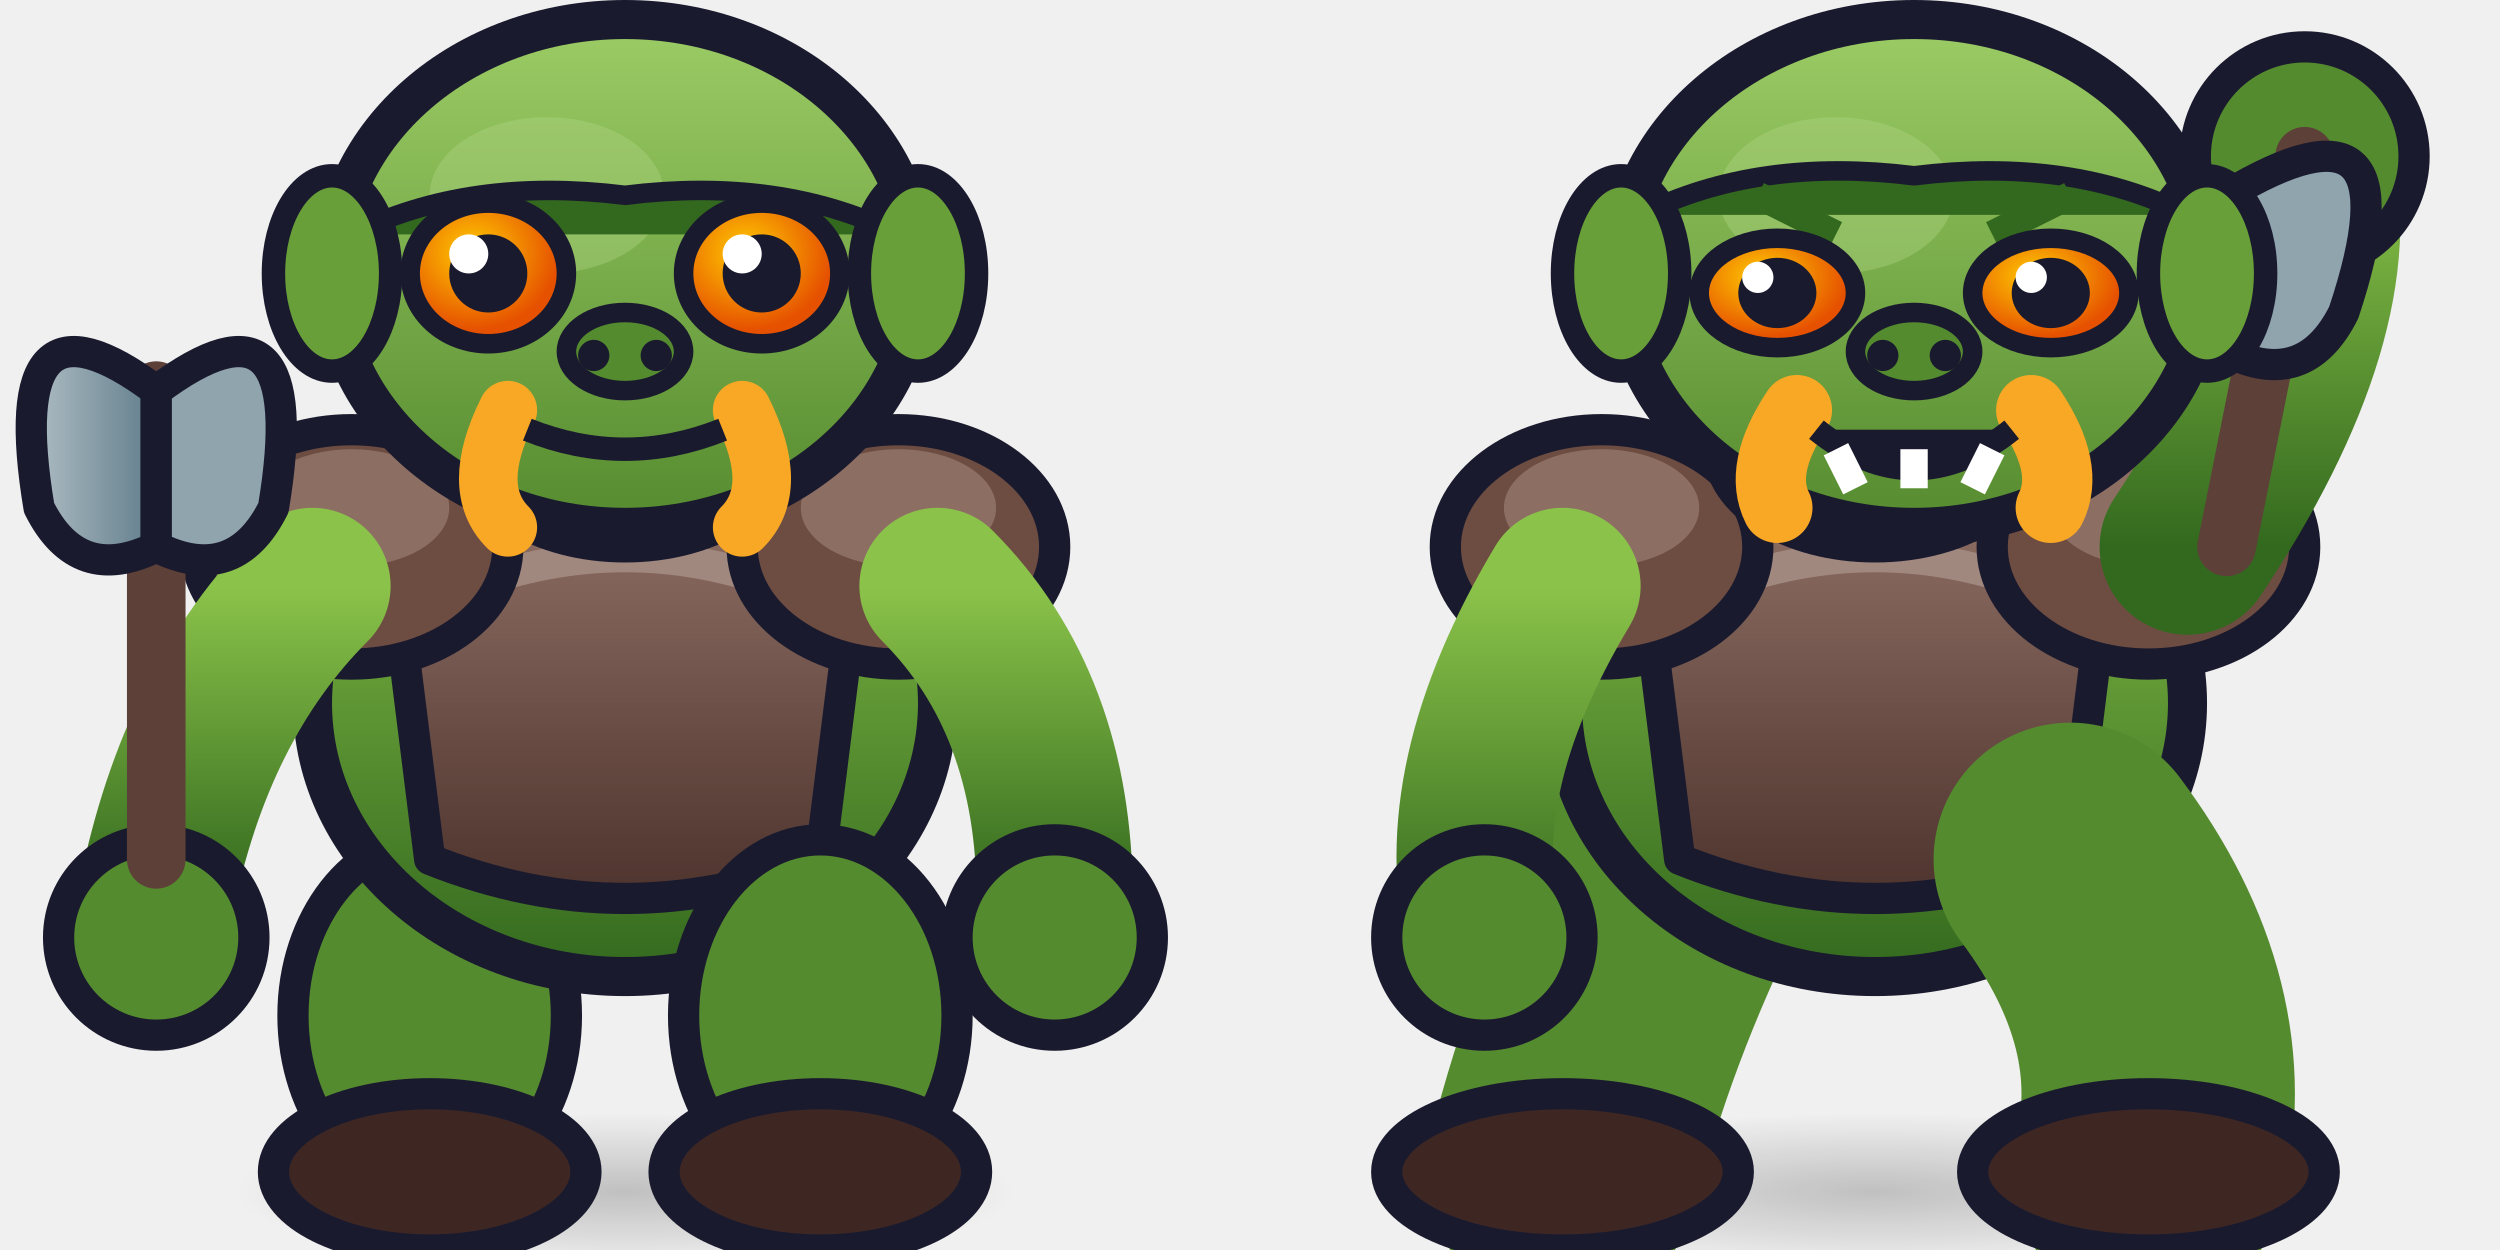
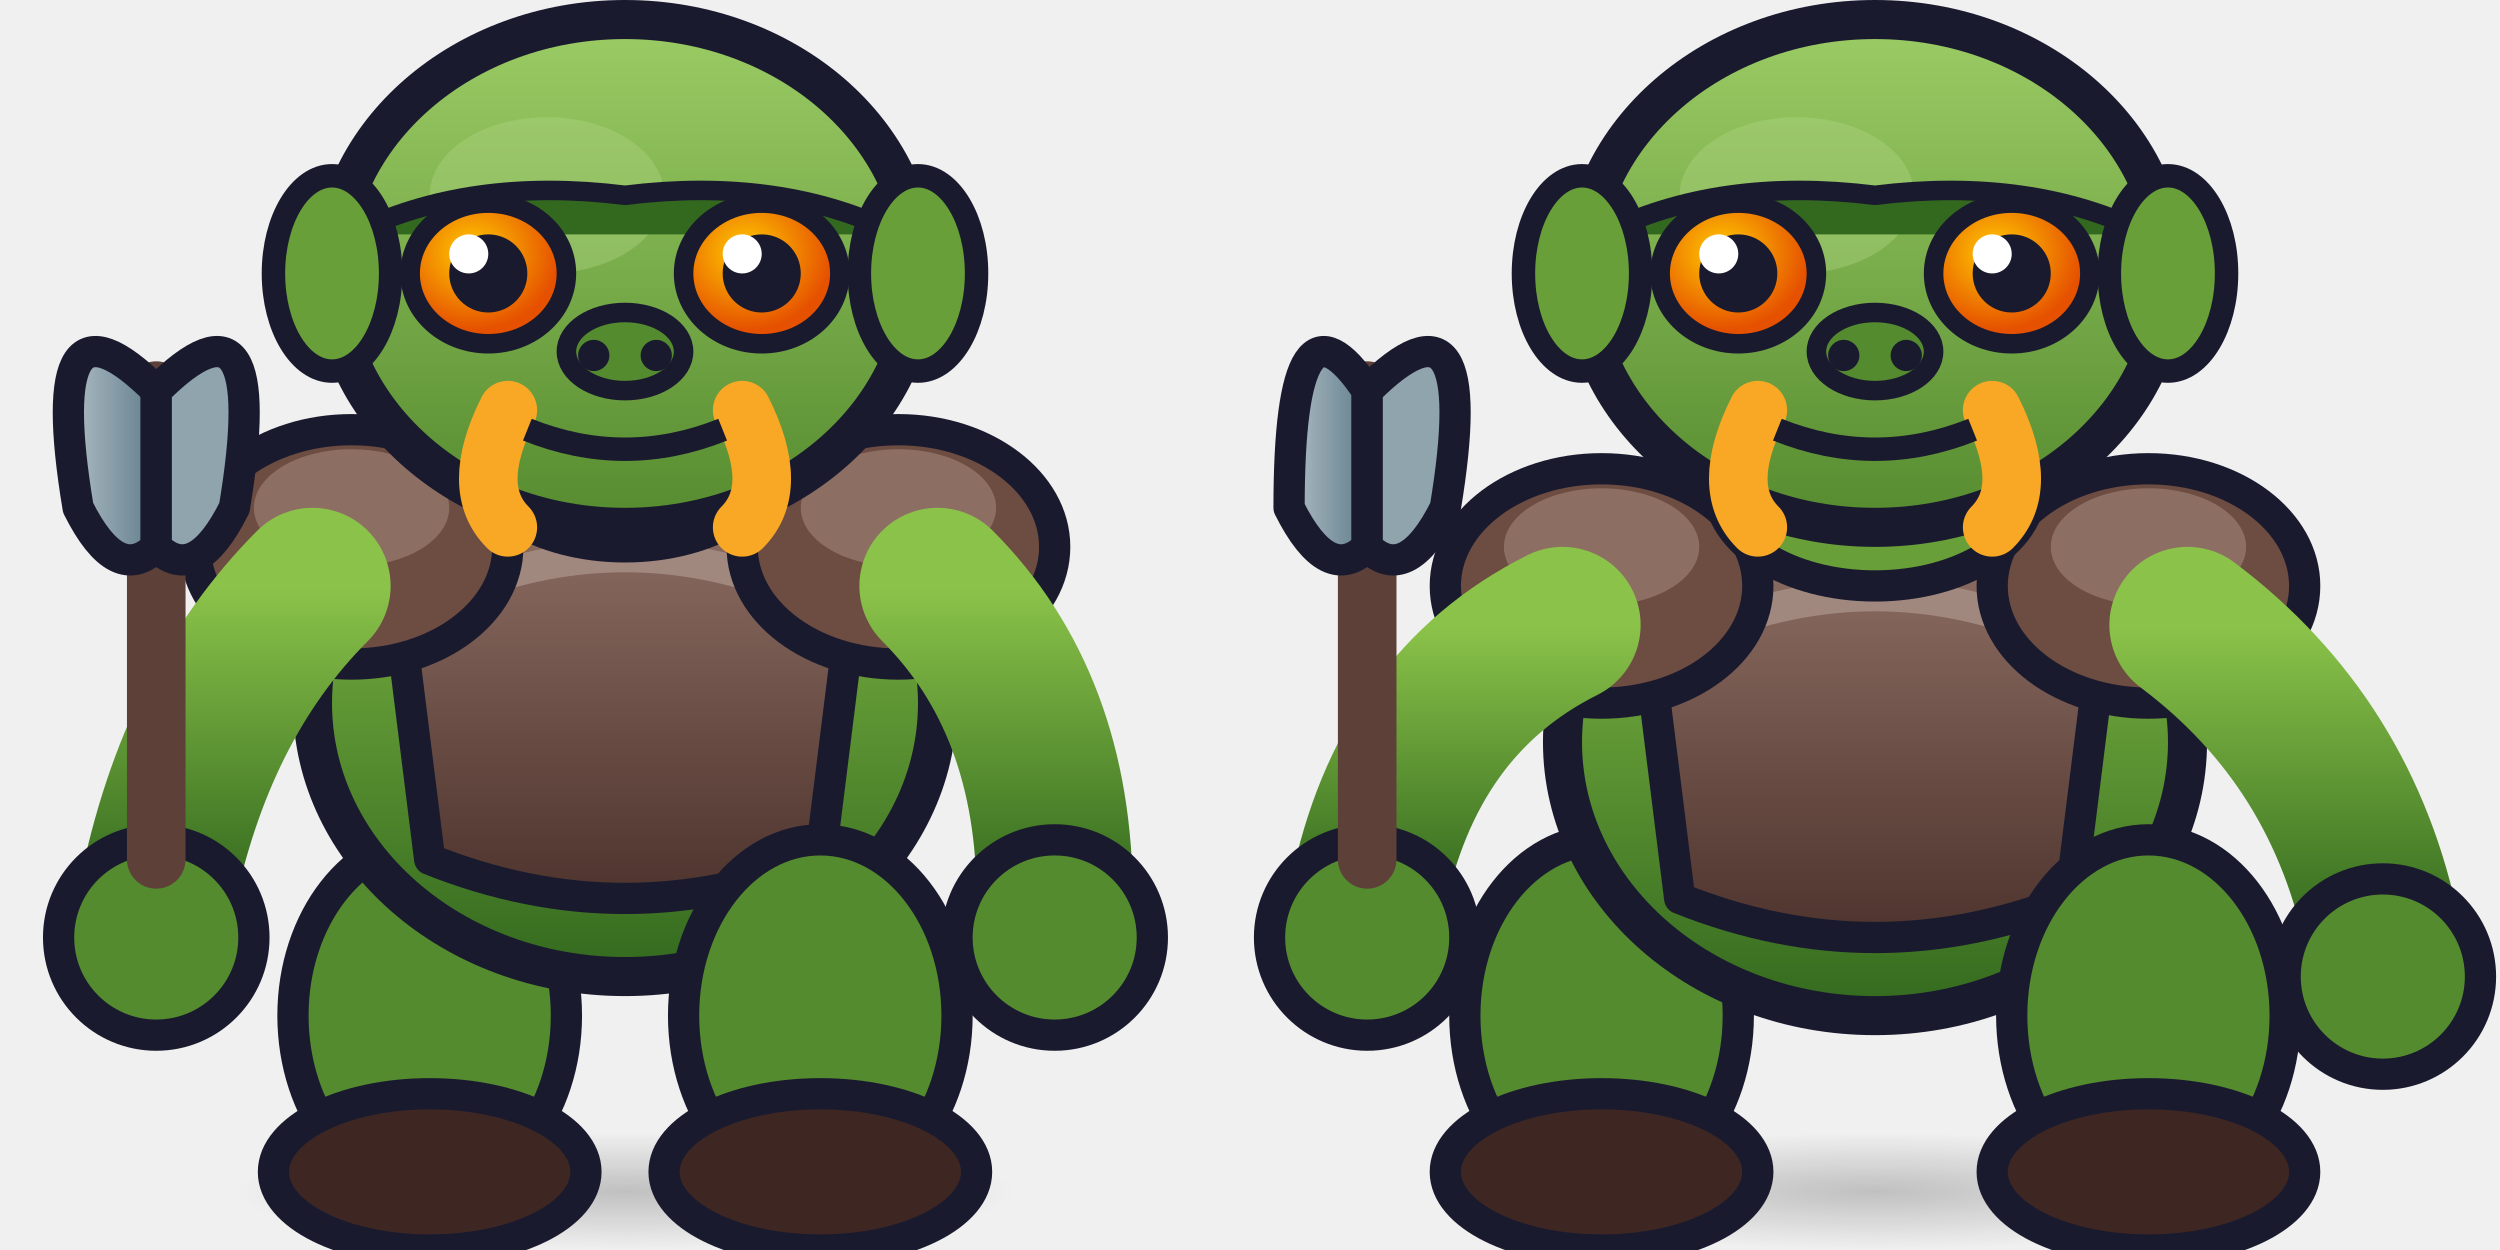
- <svg xmlns="http://www.w3.org/2000/svg" viewBox="0 0 64 32" width="64" height="32" shape-rendering="geometricPrecision">
+ <svg xmlns="http://www.w3.org/2000/svg" viewBox="0 0 64 32" width="256" height="128" shape-rendering="geometricPrecision">
  <defs>
    <linearGradient id="orc-body" x1="0" y1="0" x2="0" y2="1">
      <stop offset="0%" stop-color="#8bc34a" />
      <stop offset="100%" stop-color="#33691e" />
    </linearGradient>
    <linearGradient id="orc-head" x1="0" y1="0" x2="0" y2="1">
      <stop offset="0%" stop-color="#9ccc65" />
      <stop offset="100%" stop-color="#558b2f" />
    </linearGradient>
    <linearGradient id="orc-armor" x1="0" y1="0" x2="0" y2="1">
      <stop offset="0%" stop-color="#8d6e63" />
      <stop offset="100%" stop-color="#4e342e" />
    </linearGradient>
    <linearGradient id="orc-axe" x1="0" y1="0" x2="1" y2="0">
      <stop offset="0%" stop-color="#b0bec5" />
      <stop offset="100%" stop-color="#607d8b" />
    </linearGradient>
    <radialGradient id="orc-eye" cx="40%" cy="35%" r="55%">
      <stop offset="0%" stop-color="#ffcc02" />
      <stop offset="100%" stop-color="#e65100" />
    </radialGradient>
    <radialGradient id="orc-shadow" cx="50%" cy="50%" r="50%">
      <stop offset="0%" stop-color="#000000" stop-opacity="0.2" />
      <stop offset="100%" stop-color="#000000" stop-opacity="0" />
    </radialGradient>
  </defs>
  <g stroke="#1a1a2e" stroke-linejoin="round">
-     <ellipse cx="16" cy="30.5" rx="10" ry="2" fill="url(#orc-shadow)" stroke="none" />
+     <ellipse cx="16" cy="30.5" rx="10" ry="1.5" fill="url(#orc-shadow)" stroke="none" />
    <ellipse cx="11" cy="26" rx="3.5" ry="4.5" fill="#558b2f" stroke-width="0.8" />
    <ellipse cx="11" cy="30" rx="4" ry="2" fill="#3e2723" stroke-width="0.8" />
    <ellipse cx="16" cy="18" rx="8" ry="7" fill="url(#orc-body)" stroke-width="1" />
    <path d="M10,14 Q16,12 22,14 L21,22 Q16,24 11,22 Z" fill="url(#orc-armor)" stroke-width="0.8" />
    <path d="M12,15 Q16,13.5 20,15" fill="none" stroke="#a1887f" stroke-width="0.8" />
    <ellipse cx="9" cy="14" rx="4" ry="3" fill="#6d4c41" stroke-width="0.8" />
    <ellipse cx="9" cy="13" rx="2.5" ry="1.5" fill="#8d6e63" stroke="none" />
    <ellipse cx="23" cy="14" rx="4" ry="3" fill="#6d4c41" stroke-width="0.8" />
    <ellipse cx="23" cy="13" rx="2.5" ry="1.5" fill="#8d6e63" stroke="none" />
    <path d="M8,15 Q5,18 4,23" stroke="url(#orc-body)" stroke-width="4" fill="none" stroke-linecap="round" />
    <circle cx="4" cy="24" r="2.5" fill="#558b2f" stroke-width="0.8" />
    <line x1="4" y1="22" x2="4" y2="10" stroke="#5d4037" stroke-width="1.5" stroke-linecap="round" />
-     <path d="M4,10 Q0,7 1,13 Q2,15 4,14 Z" fill="url(#orc-axe)" stroke-width="0.8" />
-     <path d="M4,10 Q8,7 7,13 Q6,15 4,14 Z" fill="#90a4ae" stroke-width="0.8" />
+     <path d="M4,10 Q1,7 2,13 Q3,15 4,14 Z" fill="url(#orc-axe)" stroke-width="0.8" />
+     <path d="M4,10 Q7,7 6,13 Q5,15 4,14 Z" fill="#90a4ae" stroke-width="0.8" />
    <path d="M24,15 Q27,18 27,23" stroke="url(#orc-body)" stroke-width="4" fill="none" stroke-linecap="round" />
    <circle cx="27" cy="24" r="2.5" fill="#558b2f" stroke-width="0.8" />
    <ellipse cx="21" cy="26" rx="3.5" ry="4.5" fill="#558b2f" stroke-width="0.8" />
    <ellipse cx="21" cy="30" rx="4" ry="2" fill="#3e2723" stroke-width="0.8" />
    <ellipse cx="16" cy="11.5" rx="4" ry="2.5" fill="#689f38" stroke-width="0.8" />
    <ellipse cx="16" cy="7" rx="7.5" ry="6.5" fill="url(#orc-head)" stroke-width="1" />
    <ellipse cx="14" cy="5" rx="3" ry="2" fill="#aed581" opacity="0.4" stroke="none" />
    <path d="M9,6 Q12,4.5 16,5 Q20,4.5 23,6" fill="#33691e" stroke-width="0.5" />
    <ellipse cx="12.5" cy="7" rx="2" ry="1.8" fill="url(#orc-eye)" stroke-width="0.5" />
    <ellipse cx="12.5" cy="7" rx="1" ry="1" fill="#1a1a2e" stroke="none" />
    <circle cx="12" cy="6.5" r="0.5" fill="white" stroke="none" />
    <ellipse cx="19.5" cy="7" rx="2" ry="1.8" fill="url(#orc-eye)" stroke-width="0.5" />
    <ellipse cx="19.5" cy="7" rx="1" ry="1" fill="#1a1a2e" stroke="none" />
    <circle cx="19" cy="6.5" r="0.5" fill="white" stroke="none" />
    <ellipse cx="16" cy="9" rx="1.5" ry="1" fill="#558b2f" stroke-width="0.5" />
    <circle cx="15.2" cy="9.1" r="0.4" fill="#1a1a2e" stroke="none" />
    <circle cx="16.8" cy="9.1" r="0.4" fill="#1a1a2e" stroke="none" />
    <path d="M13,10.5 Q12,12.5 13,13.5" fill="none" stroke="#f9a825" stroke-width="1.5" stroke-linecap="round" />
    <path d="M19,10.5 Q20,12.5 19,13.5" fill="none" stroke="#f9a825" stroke-width="1.5" stroke-linecap="round" />
    <path d="M13.5,11 Q16,12 18.5,11" fill="none" stroke="#1a1a2e" stroke-width="0.6" />
    <ellipse cx="8.5" cy="7" rx="1.5" ry="2.5" fill="#689f38" stroke-width="0.6" />
    <ellipse cx="23.5" cy="7" rx="1.5" ry="2.5" fill="#689f38" stroke-width="0.6" />
  </g>
  <g transform="translate(32,0)" stroke="#1a1a2e" stroke-linejoin="round">
-     <ellipse cx="16" cy="30.5" rx="11" ry="2" fill="url(#orc-shadow)" stroke="none" />
-     <path d="M11,22 Q9,26 8,30" stroke="#558b2f" stroke-width="7" fill="none" stroke-linecap="round" />
-     <ellipse cx="8" cy="30" rx="4.5" ry="2" fill="#3e2723" stroke-width="0.8" />
-     <ellipse cx="16" cy="18" rx="8" ry="7" fill="url(#orc-body)" stroke-width="1" />
-     <path d="M10,14 Q16,12 22,14 L21,22 Q16,24 11,22 Z" fill="url(#orc-armor)" stroke-width="0.8" />
-     <path d="M12,15 Q16,13.5 20,15" fill="none" stroke="#a1887f" stroke-width="0.8" />
-     <ellipse cx="9" cy="14" rx="4" ry="3" fill="#6d4c41" stroke-width="0.8" />
-     <ellipse cx="9" cy="13" rx="2.5" ry="1.5" fill="#8d6e63" stroke="none" />
-     <ellipse cx="23" cy="14" rx="4" ry="3" fill="#6d4c41" stroke-width="0.8" />
-     <ellipse cx="23" cy="13" rx="2.5" ry="1.5" fill="#8d6e63" stroke="none" />
-     <path d="M24,14 Q28,8 27,4" stroke="url(#orc-body)" stroke-width="4.5" fill="none" stroke-linecap="round" />
-     <circle cx="27" cy="4" r="2.8" fill="#558b2f" stroke-width="0.8" />
-     <line x1="27" y1="4" x2="25" y2="14" stroke="#5d4037" stroke-width="1.5" stroke-linecap="round" />
-     <path d="M25,5 Q20,2 22,8 Q23,10 25,9 Z" fill="url(#orc-axe)" stroke-width="0.8" />
-     <path d="M25,5 Q30,2 28,8 Q27,10 25,9 Z" fill="#90a4ae" stroke-width="0.8" />
-     <path d="M8,15 Q5,20 6,24" stroke="url(#orc-body)" stroke-width="4" fill="none" stroke-linecap="round" />
-     <circle cx="6" cy="24" r="2.5" fill="#558b2f" stroke-width="0.8" />
-     <path d="M21,22 Q24,26 23,30" stroke="#558b2f" stroke-width="7" fill="none" stroke-linecap="round" />
-     <ellipse cx="23" cy="30" rx="4.5" ry="2" fill="#3e2723" stroke-width="0.8" />
-     <ellipse cx="16" cy="11.5" rx="4" ry="2.5" fill="#689f38" stroke-width="0.8" />
-     <ellipse cx="17" cy="7" rx="7.5" ry="6.5" fill="url(#orc-head)" stroke-width="1" />
-     <ellipse cx="15" cy="5" rx="3" ry="2" fill="#aed581" opacity="0.4" stroke="none" />
-     <path d="M10,5.5 Q13,4 17,4.5 Q21,4 24,5.5" fill="#33691e" stroke-width="0.5" />
-     <line x1="13" y1="5" x2="15" y2="6" stroke="#33691e" stroke-width="0.7" />
-     <line x1="21" y1="5" x2="19" y2="6" stroke="#33691e" stroke-width="0.7" />
-     <ellipse cx="13.5" cy="7.5" rx="2" ry="1.4" fill="url(#orc-eye)" stroke-width="0.5" />
-     <ellipse cx="13.5" cy="7.5" rx="1" ry="0.9" fill="#1a1a2e" stroke="none" />
-     <circle cx="13" cy="7.1" r="0.4" fill="white" stroke="none" />
-     <ellipse cx="20.5" cy="7.5" rx="2" ry="1.4" fill="url(#orc-eye)" stroke-width="0.5" />
-     <ellipse cx="20.5" cy="7.5" rx="1" ry="0.9" fill="#1a1a2e" stroke="none" />
-     <circle cx="20" cy="7.1" r="0.4" fill="white" stroke="none" />
-     <ellipse cx="17" cy="9" rx="1.5" ry="1" fill="#558b2f" stroke-width="0.5" />
-     <circle cx="16.2" cy="9.1" r="0.4" fill="#1a1a2e" stroke="none" />
-     <circle cx="17.8" cy="9.1" r="0.4" fill="#1a1a2e" stroke="none" />
-     <path d="M14,10.5 Q13,12 13.5,13" fill="none" stroke="#f9a825" stroke-width="1.8" stroke-linecap="round" />
-     <path d="M20,10.5 Q21,12 20.5,13" fill="none" stroke="#f9a825" stroke-width="1.8" stroke-linecap="round" />
-     <path d="M14.5,11 Q17,13 19.5,11" fill="#1a1a2e" stroke-width="0.6" />
-     <path d="M15,11.5 L15.5,12.5 M17,11.5 L17,12.5 M19,11.5 L18.5,12.5" fill="none" stroke="white" stroke-width="0.7" />
-     <ellipse cx="9.5" cy="7" rx="1.5" ry="2.5" fill="#689f38" stroke-width="0.6" />
-     <ellipse cx="24.5" cy="7" rx="1.5" ry="2.5" fill="#689f38" stroke-width="0.6" />
+     <ellipse cx="16" cy="30.5" rx="10" ry="1.5" fill="url(#orc-shadow)" stroke="none" />
+     <ellipse cx="9" cy="26" rx="3.5" ry="4.5" fill="#558b2f" stroke-width="0.8" />
+     <ellipse cx="9" cy="30" rx="4" ry="2" fill="#3e2723" stroke-width="0.8" />
+     <ellipse cx="16" cy="19" rx="8" ry="7" fill="url(#orc-body)" stroke-width="1" />
+     <path d="M10,15 Q16,13 22,15 L21,23 Q16,25 11,23 Z" fill="url(#orc-armor)" stroke-width="0.8" />
+     <path d="M12,16 Q16,14.5 20,16" fill="none" stroke="#a1887f" stroke-width="0.8" />
+     <ellipse cx="9" cy="15" rx="4" ry="3" fill="#6d4c41" stroke-width="0.8" />
+     <ellipse cx="9" cy="14" rx="2.5" ry="1.5" fill="#8d6e63" stroke="none" />
+     <ellipse cx="23" cy="15" rx="4" ry="3" fill="#6d4c41" stroke-width="0.8" />
+     <ellipse cx="23" cy="14" rx="2.5" ry="1.5" fill="#8d6e63" stroke="none" />
+     <path d="M8,16 Q4,18 3,23" stroke="url(#orc-body)" stroke-width="4" fill="none" stroke-linecap="round" />
+     <circle cx="3" cy="24" r="2.5" fill="#558b2f" stroke-width="0.8" />
+     <line x1="3" y1="22" x2="3" y2="10" stroke="#5d4037" stroke-width="1.5" stroke-linecap="round" />
+     <path d="M3,10 Q1,7 1,13 Q2,15 3,14 Z" fill="url(#orc-axe)" stroke-width="0.8" />
+     <path d="M3,10 Q6,7 5,13 Q4,15 3,14 Z" fill="#90a4ae" stroke-width="0.8" />
+     <path d="M24,16 Q28,19 29,24" stroke="url(#orc-body)" stroke-width="4" fill="none" stroke-linecap="round" />
+     <circle cx="29" cy="25" r="2.5" fill="#558b2f" stroke-width="0.8" />
+     <ellipse cx="23" cy="26" rx="3.5" ry="4.5" fill="#558b2f" stroke-width="0.8" />
+     <ellipse cx="23" cy="30" rx="4" ry="2" fill="#3e2723" stroke-width="0.8" />
+     <ellipse cx="16" cy="12.5" rx="4" ry="2.5" fill="#689f38" stroke-width="0.8" />
+     <ellipse cx="16" cy="7" rx="7.5" ry="6.5" fill="url(#orc-head)" stroke-width="1" />
+     <ellipse cx="14" cy="5" rx="3" ry="2" fill="#aed581" opacity="0.4" stroke="none" />
+     <path d="M9,6 Q12,4.5 16,5 Q20,4.5 23,6" fill="#33691e" stroke-width="0.5" />
+     <ellipse cx="12.5" cy="7" rx="2" ry="1.8" fill="url(#orc-eye)" stroke-width="0.5" />
+     <ellipse cx="12.5" cy="7" rx="1" ry="1" fill="#1a1a2e" stroke="none" />
+     <circle cx="12" cy="6.5" r="0.5" fill="white" stroke="none" />
+     <ellipse cx="19.5" cy="7" rx="2" ry="1.8" fill="url(#orc-eye)" stroke-width="0.5" />
+     <ellipse cx="19.5" cy="7" rx="1" ry="1" fill="#1a1a2e" stroke="none" />
+     <circle cx="19" cy="6.5" r="0.5" fill="white" stroke="none" />
+     <ellipse cx="16" cy="9" rx="1.5" ry="1" fill="#558b2f" stroke-width="0.5" />
+     <circle cx="15.2" cy="9.1" r="0.4" fill="#1a1a2e" stroke="none" />
+     <circle cx="16.8" cy="9.1" r="0.4" fill="#1a1a2e" stroke="none" />
+     <path d="M13,10.5 Q12,12.5 13,13.5" fill="none" stroke="#f9a825" stroke-width="1.5" stroke-linecap="round" />
+     <path d="M19,10.5 Q20,12.5 19,13.5" fill="none" stroke="#f9a825" stroke-width="1.5" stroke-linecap="round" />
+     <path d="M13.5,11 Q16,12 18.5,11" fill="none" stroke="#1a1a2e" stroke-width="0.6" />
+     <ellipse cx="8.5" cy="7" rx="1.5" ry="2.5" fill="#689f38" stroke-width="0.6" />
+     <ellipse cx="23.5" cy="7" rx="1.5" ry="2.5" fill="#689f38" stroke-width="0.6" />
  </g>
</svg>
